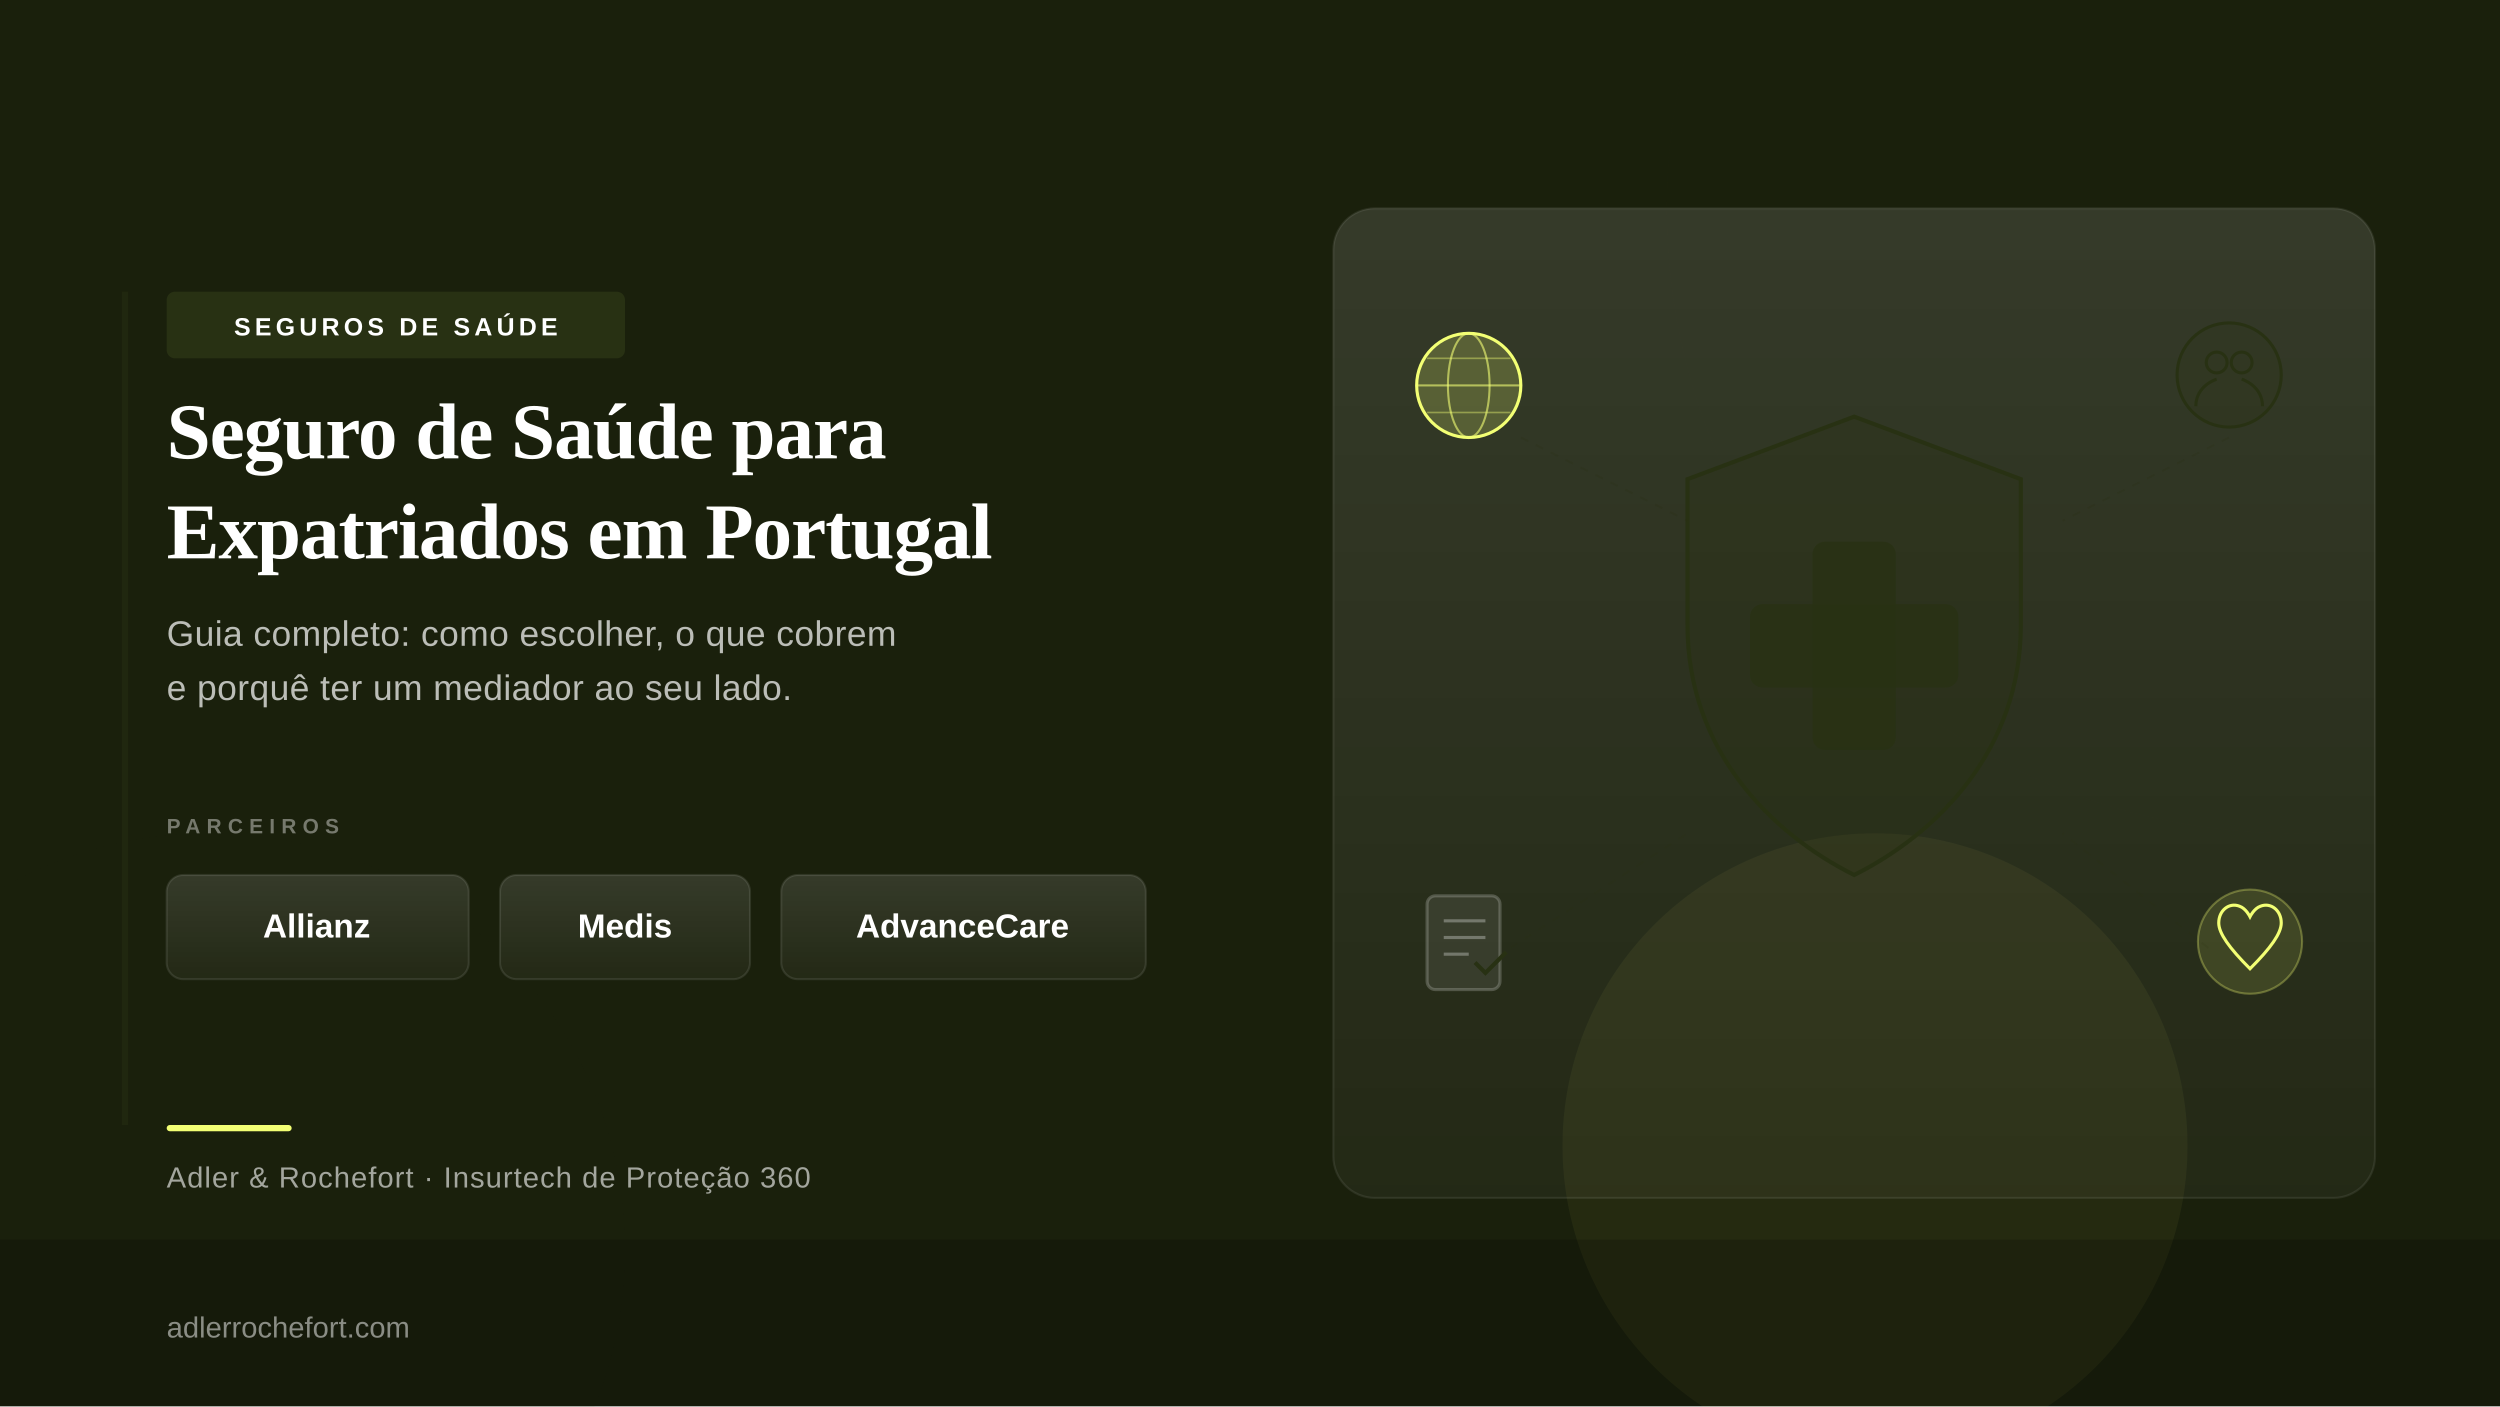
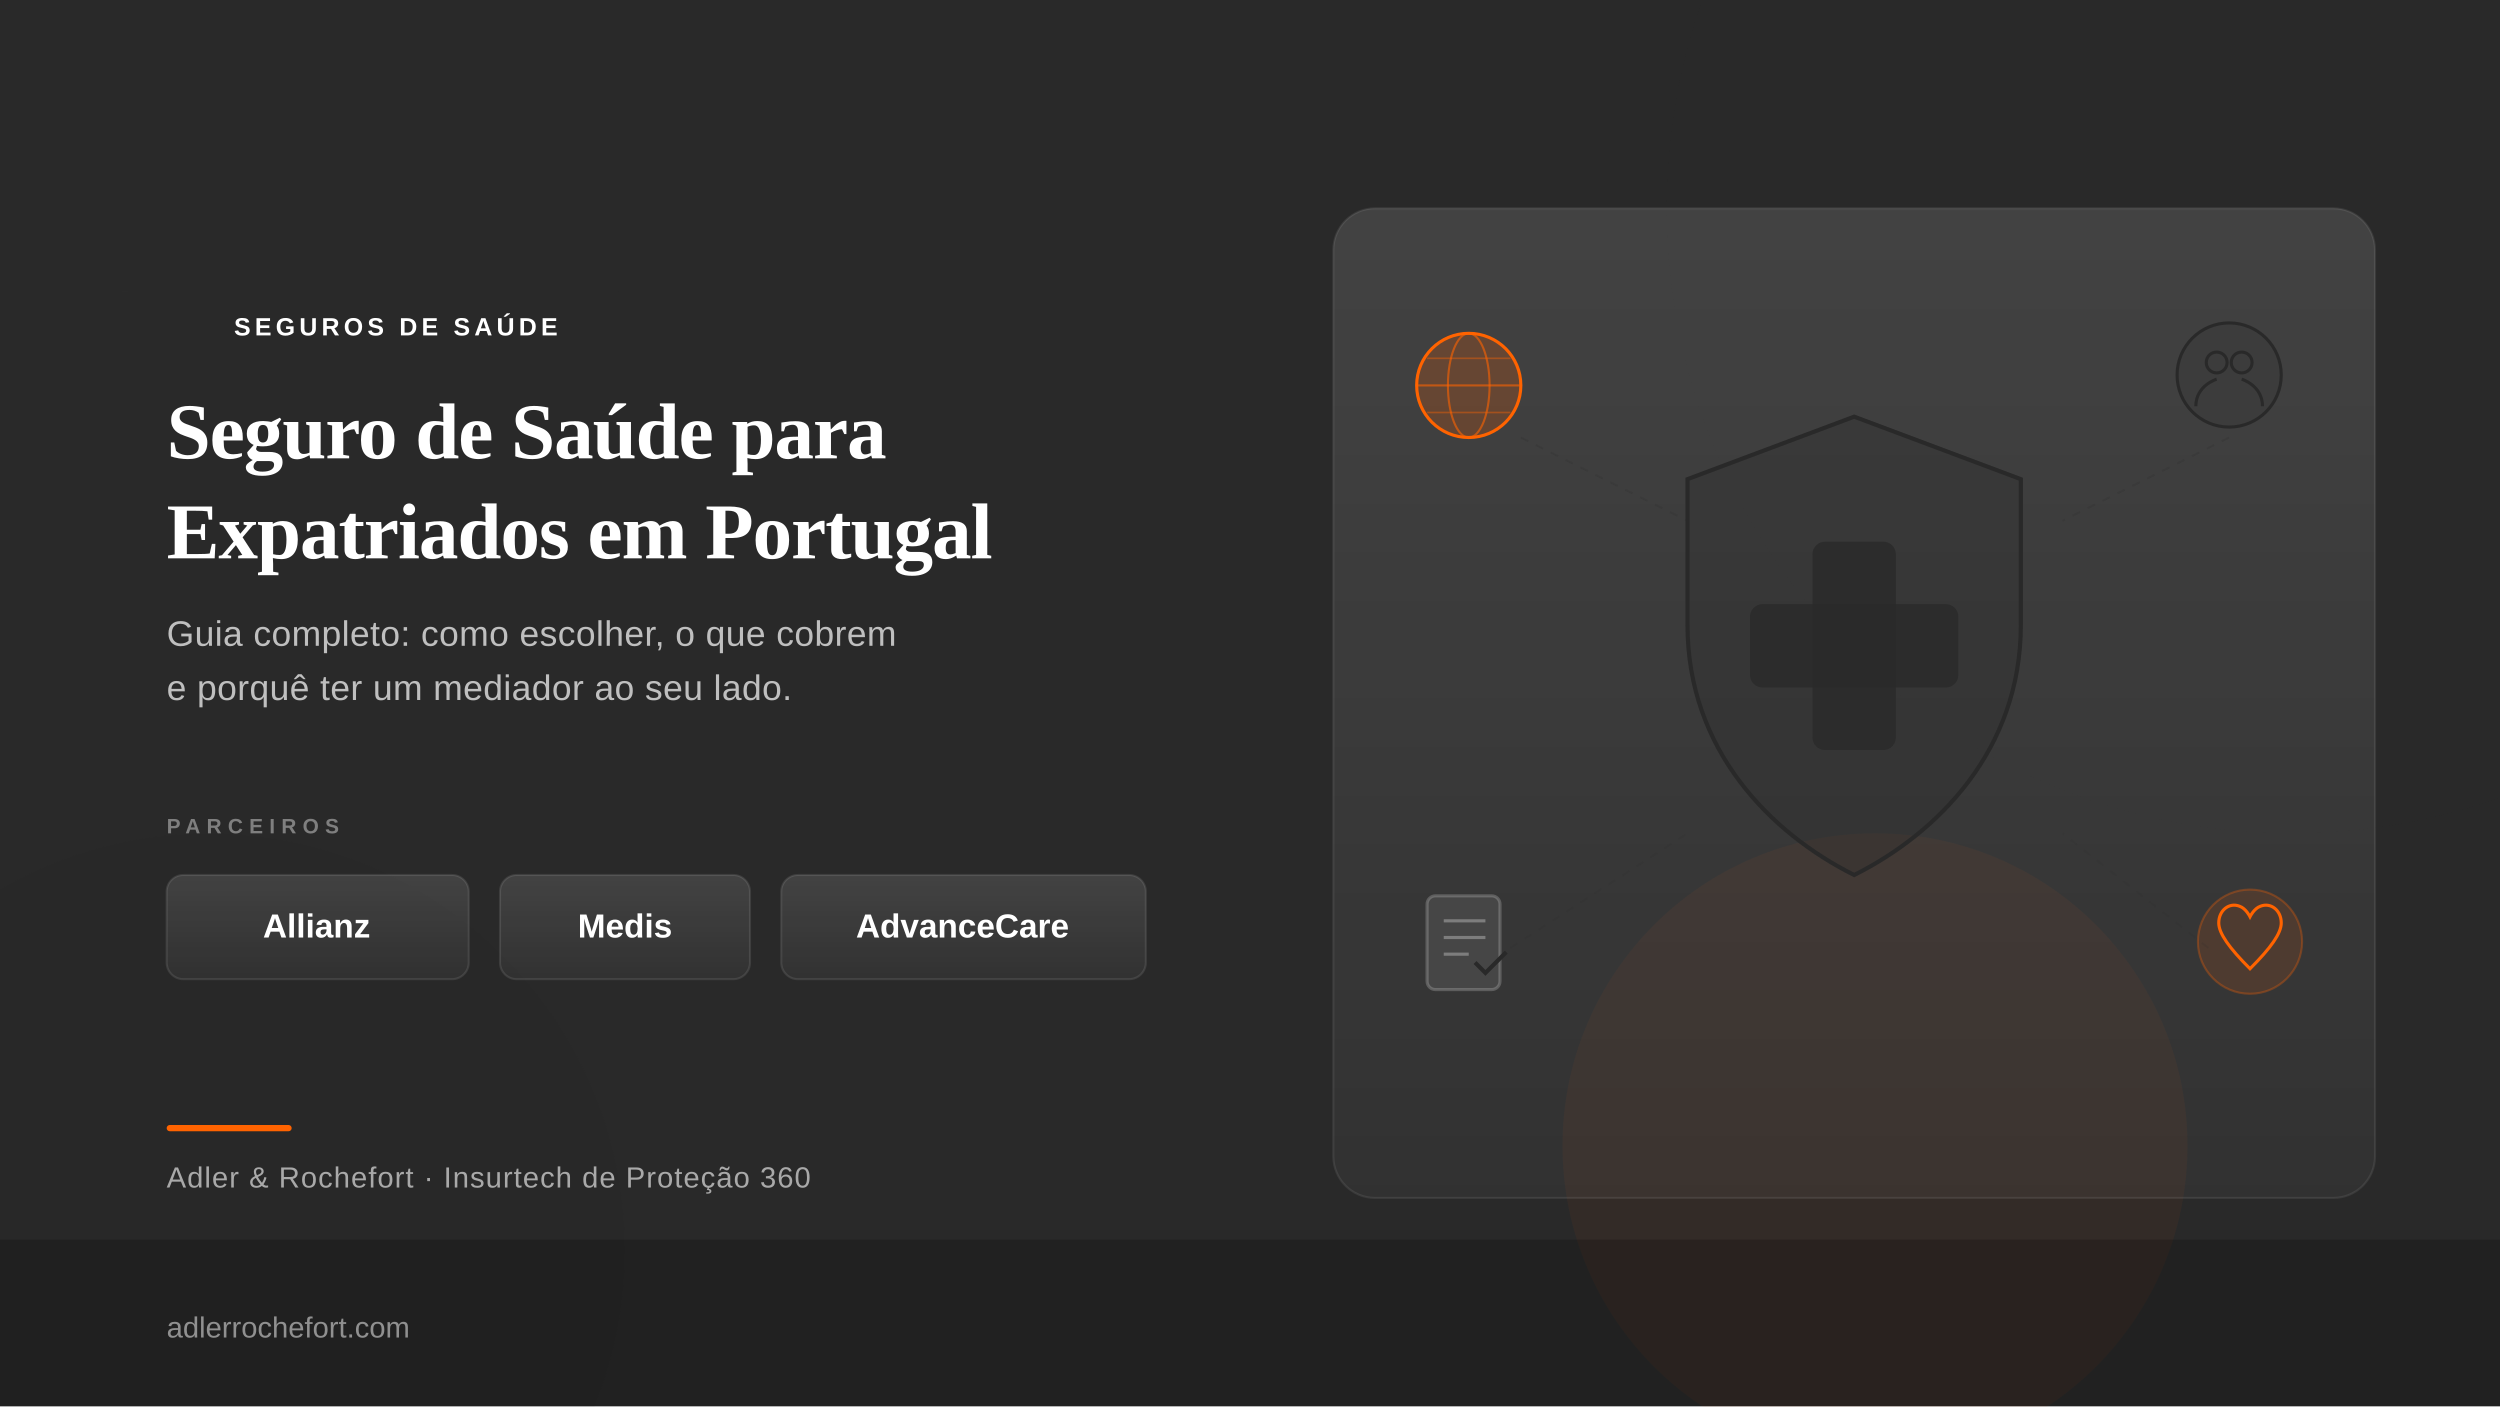
<svg xmlns="http://www.w3.org/2000/svg" width="1200" height="675" viewBox="0 0 1200 675">
  <defs>
    <linearGradient id="bg" x1="0%" y1="0%" x2="100%" y2="100%">
-       <stop offset="0%" style="stop-color:#1A200C;stop-opacity:1" />
-       <stop offset="100%" style="stop-color:#1A200C;stop-opacity:1" />
+       <stop offset="0%" style="stop-color:#292929;stop-opacity:1" />
+       <stop offset="100%" style="stop-color:#292929;stop-opacity:1" />
    </linearGradient>
    <linearGradient id="accent-grad" x1="0%" y1="0%" x2="100%" y2="0%">
-       <stop offset="0%" style="stop-color:#283113;stop-opacity:1" />
-       <stop offset="100%" style="stop-color:#3A4720;stop-opacity:1" />
+       <stop offset="0%" style="stop-color:#292929;stop-opacity:1" />
+       <stop offset="100%" style="stop-color:#1C1C1C;stop-opacity:1" />
    </linearGradient>
    <linearGradient id="card-bg" x1="0%" y1="0%" x2="0%" y2="100%">
      <stop offset="0%" style="stop-color:#FFFFFF;stop-opacity:0.12" />
      <stop offset="100%" style="stop-color:#FFFFFF;stop-opacity:0.04" />
    </linearGradient>
    <clipPath id="round-card">
      <rect x="640" y="100" width="500" height="475" rx="20" />
    </clipPath>
  </defs>
  <rect width="1200" height="675" fill="url(#bg)" />
-   <circle cx="1100" cy="100" r="300" fill="rgba(40,49,19,0.06)" />
-   <circle cx="100" cy="600" r="200" fill="rgba(40,49,19,0.04)" />
-   <circle cx="900" cy="550" r="150" fill="rgba(243,255,116,0.05)" />
-   <line x1="60" y1="140" x2="60" y2="540" stroke="#283113" stroke-width="3" opacity="0.4" />
-   <rect x="80" y="140" width="220" height="32" rx="4" fill="#283113" />
+   <circle cx="1100" cy="100" r="300" fill="rgba(41,41,41,0.06)" />
+   <circle cx="100" cy="600" r="200" fill="rgba(41,41,41,0.04)" />
+   <circle cx="900" cy="550" r="150" fill="rgba(255,99,0,0.05)" />
+   <line x1="60" y1="140" x2="60" y2="540" stroke="#292929" stroke-width="3" opacity="0.4" />
+   <rect x="80" y="140" width="220" height="32" rx="4" fill="#292929" />
  <text x="190" y="161" font-family="Arial, Helvetica, sans-serif" font-size="12" font-weight="700" fill="#FFFFFF" text-anchor="middle" letter-spacing="2">SEGUROS DE SAÚDE</text>
  <text x="80" y="220" font-family="Georgia, 'Times New Roman', serif" font-size="38" font-weight="700" fill="#FFFFFF" letter-spacing="-0.5">
    <tspan x="80" dy="0">Seguro de Saúde para</tspan>
    <tspan x="80" dy="48">Expatriados em Portugal</tspan>
  </text>
  <text x="80" y="310" font-family="Arial, Helvetica, sans-serif" font-size="17" fill="rgba(255,255,255,0.7)" letter-spacing="0.2">
    <tspan x="80" dy="0">Guia completo: como escolher, o que cobrem</tspan>
    <tspan x="80" dy="26">e porquê ter um mediador ao seu lado.</tspan>
  </text>
  <text x="80" y="400" font-family="Arial, Helvetica, sans-serif" font-size="10" font-weight="700" fill="rgba(255,255,255,0.4)" letter-spacing="3">PARCEIROS</text>
  <rect x="80" y="420" width="145" height="50" rx="8" fill="url(#card-bg)" stroke="rgba(255,255,255,0.1)" stroke-width="1" />
  <text x="152" y="450" font-family="Arial, Helvetica, sans-serif" font-size="16" font-weight="700" fill="#FFFFFF" text-anchor="middle">Allianz</text>
  <rect x="240" y="420" width="120" height="50" rx="8" fill="url(#card-bg)" stroke="rgba(255,255,255,0.1)" stroke-width="1" />
  <text x="300" y="450" font-family="Arial, Helvetica, sans-serif" font-size="16" font-weight="700" fill="#FFFFFF" text-anchor="middle">Medis</text>
  <rect x="375" y="420" width="175" height="50" rx="8" fill="url(#card-bg)" stroke="rgba(255,255,255,0.1)" stroke-width="1" />
  <text x="462" y="450" font-family="Arial, Helvetica, sans-serif" font-size="16" font-weight="700" fill="#FFFFFF" text-anchor="middle">AdvanceCare</text>
  <rect x="640" y="100" width="500" height="475" rx="20" fill="url(#card-bg)" stroke="rgba(255,255,255,0.08)" stroke-width="1" />
  <g transform="translate(810, 200)">
-     <path d="M80 0 L160 30 L160 100 C160 160 120 200 80 220 C40 200 0 160 0 100 L0 30 Z" fill="rgba(40,49,19,0.25)" stroke="#283113" stroke-width="2" />
-     <rect x="60" y="60" width="40" height="100" rx="6" fill="#283113" opacity="0.8" />
-     <rect x="30" y="90" width="100" height="40" rx="6" fill="#283113" opacity="0.8" />
+     <path d="M80 0 L160 30 L160 100 C160 160 120 200 80 220 C40 200 0 160 0 100 L0 30 Z" fill="rgba(41,41,41,0.25)" stroke="#292929" stroke-width="2" />
+     <rect x="60" y="60" width="40" height="100" rx="6" fill="#292929" opacity="0.8" />
+     <rect x="30" y="90" width="100" height="40" rx="6" fill="#292929" opacity="0.8" />
  </g>
  <g transform="translate(680, 160)">
-     <circle cx="25" cy="25" r="25" fill="rgba(243,255,116,0.2)" stroke="#F3FF74" stroke-width="1.5" />
-     <ellipse cx="25" cy="25" rx="10" ry="25" fill="none" stroke="#F3FF74" stroke-width="1" opacity="0.6" />
-     <line x1="0" y1="25" x2="50" y2="25" stroke="#F3FF74" stroke-width="1" opacity="0.6" />
-     <line x1="5" y1="12" x2="45" y2="12" stroke="#F3FF74" stroke-width="0.8" opacity="0.4" />
-     <line x1="5" y1="38" x2="45" y2="38" stroke="#F3FF74" stroke-width="0.8" opacity="0.4" />
+     <circle cx="25" cy="25" r="25" fill="rgba(255,99,0,0.2)" stroke="#FF6300" stroke-width="1.5" />
+     <ellipse cx="25" cy="25" rx="10" ry="25" fill="none" stroke="#FF6300" stroke-width="1" opacity="0.6" />
+     <line x1="0" y1="25" x2="50" y2="25" stroke="#FF6300" stroke-width="1" opacity="0.6" />
+     <line x1="5" y1="12" x2="45" y2="12" stroke="#FF6300" stroke-width="0.8" opacity="0.4" />
+     <line x1="5" y1="38" x2="45" y2="38" stroke="#FF6300" stroke-width="0.8" opacity="0.4" />
  </g>
  <g transform="translate(1050, 160)">
-     <circle cx="20" cy="20" r="25" fill="rgba(40,49,19,0.15)" stroke="#283113" stroke-width="1.5" />
-     <circle cx="14" cy="14" r="5" fill="none" stroke="#283113" stroke-width="1.5" />
-     <circle cx="26" cy="14" r="5" fill="none" stroke="#283113" stroke-width="1.5" />
-     <path d="M4 35 C4 25 14 22 14 22" fill="none" stroke="#283113" stroke-width="1.5" />
-     <path d="M36 35 C36 25 26 22 26 22" fill="none" stroke="#283113" stroke-width="1.5" />
+     <circle cx="20" cy="20" r="25" fill="rgba(41,41,41,0.15)" stroke="#292929" stroke-width="1.5" />
+     <circle cx="14" cy="14" r="5" fill="none" stroke="#292929" stroke-width="1.5" />
+     <circle cx="26" cy="14" r="5" fill="none" stroke="#292929" stroke-width="1.5" />
+     <path d="M4 35 C4 25 14 22 14 22" fill="none" stroke="#292929" stroke-width="1.5" />
+     <path d="M36 35 C36 25 26 22 26 22" fill="none" stroke="#292929" stroke-width="1.5" />
  </g>
  <g transform="translate(680, 430)">
    <rect x="5" y="0" width="35" height="45" rx="4" fill="rgba(255,255,255,0.08)" stroke="rgba(255,255,255,0.2)" stroke-width="1.5" />
    <line x1="13" y1="12" x2="33" y2="12" stroke="rgba(255,255,255,0.3)" stroke-width="1.5" />
    <line x1="13" y1="20" x2="33" y2="20" stroke="rgba(255,255,255,0.3)" stroke-width="1.5" />
    <line x1="13" y1="28" x2="25" y2="28" stroke="rgba(255,255,255,0.3)" stroke-width="1.5" />
-     <path d="M28 32 L33 37 L43 27" fill="none" stroke="#283113" stroke-width="2" />
+     <path d="M28 32 L33 37 L43 27" fill="none" stroke="#292929" stroke-width="2" />
  </g>
  <g transform="translate(1060, 430)">
-     <circle cx="20" cy="22" r="25" fill="rgba(243,255,116,0.12)" stroke="rgba(243,255,116,0.3)" stroke-width="1" />
-     <path d="M20 35 C10 25 5 18 5 13 C5 7 10 3 15 5 C18 6 20 10 20 10 C20 10 22 6 25 5 C30 3 35 7 35 13 C35 18 30 25 20 35Z" fill="none" stroke="#F3FF74" stroke-width="1.5" />
+     <circle cx="20" cy="22" r="25" fill="rgba(255,99,0,0.12)" stroke="rgba(255,99,0,0.3)" stroke-width="1" />
+     <path d="M20 35 C10 25 5 18 5 13 C5 7 10 3 15 5 C18 6 20 10 20 10 C20 10 22 6 25 5 C30 3 35 7 35 13 C35 18 30 25 20 35Z" fill="none" stroke="#FF6300" stroke-width="1.5" />
  </g>
-   <line x1="730" y1="210" x2="810" y2="250" stroke="rgba(40,49,19,0.2)" stroke-width="1" stroke-dasharray="4,4" />
-   <line x1="1070" y1="210" x2="990" y2="250" stroke="rgba(40,49,19,0.2)" stroke-width="1" stroke-dasharray="4,4" />
-   <line x1="725" y1="455" x2="810" y2="400" stroke="rgba(40,49,19,0.15)" stroke-width="1" stroke-dasharray="4,4" />
-   <line x1="1060" y1="455" x2="990" y2="400" stroke="rgba(40,49,19,0.15)" stroke-width="1" stroke-dasharray="4,4" />
+   <line x1="730" y1="210" x2="810" y2="250" stroke="rgba(41,41,41,0.2)" stroke-width="1" stroke-dasharray="4,4" />
+   <line x1="1070" y1="210" x2="990" y2="250" stroke="rgba(41,41,41,0.2)" stroke-width="1" stroke-dasharray="4,4" />
+   <line x1="725" y1="455" x2="810" y2="400" stroke="rgba(41,41,41,0.15)" stroke-width="1" stroke-dasharray="4,4" />
+   <line x1="1060" y1="455" x2="990" y2="400" stroke="rgba(41,41,41,0.15)" stroke-width="1" stroke-dasharray="4,4" />
  <rect x="0" y="595" width="1200" height="80" fill="rgba(0,0,0,0.2)" />
  <text x="80" y="642" font-family="Arial, Helvetica, sans-serif" font-size="14" fill="rgba(255,255,255,0.5)">adlerrochefort.com</text>
-   <rect x="80" y="540" width="60" height="3" rx="1.5" fill="#F3FF74" />
+   <rect x="80" y="540" width="60" height="3" rx="1.5" fill="#FF6300" />
  <text x="80" y="570" font-family="Arial, Helvetica, sans-serif" font-size="14" fill="rgba(255,255,255,0.6)" letter-spacing="0.5">Adler &amp; Rochefort · Insurtech de Proteção 360</text>
</svg>
